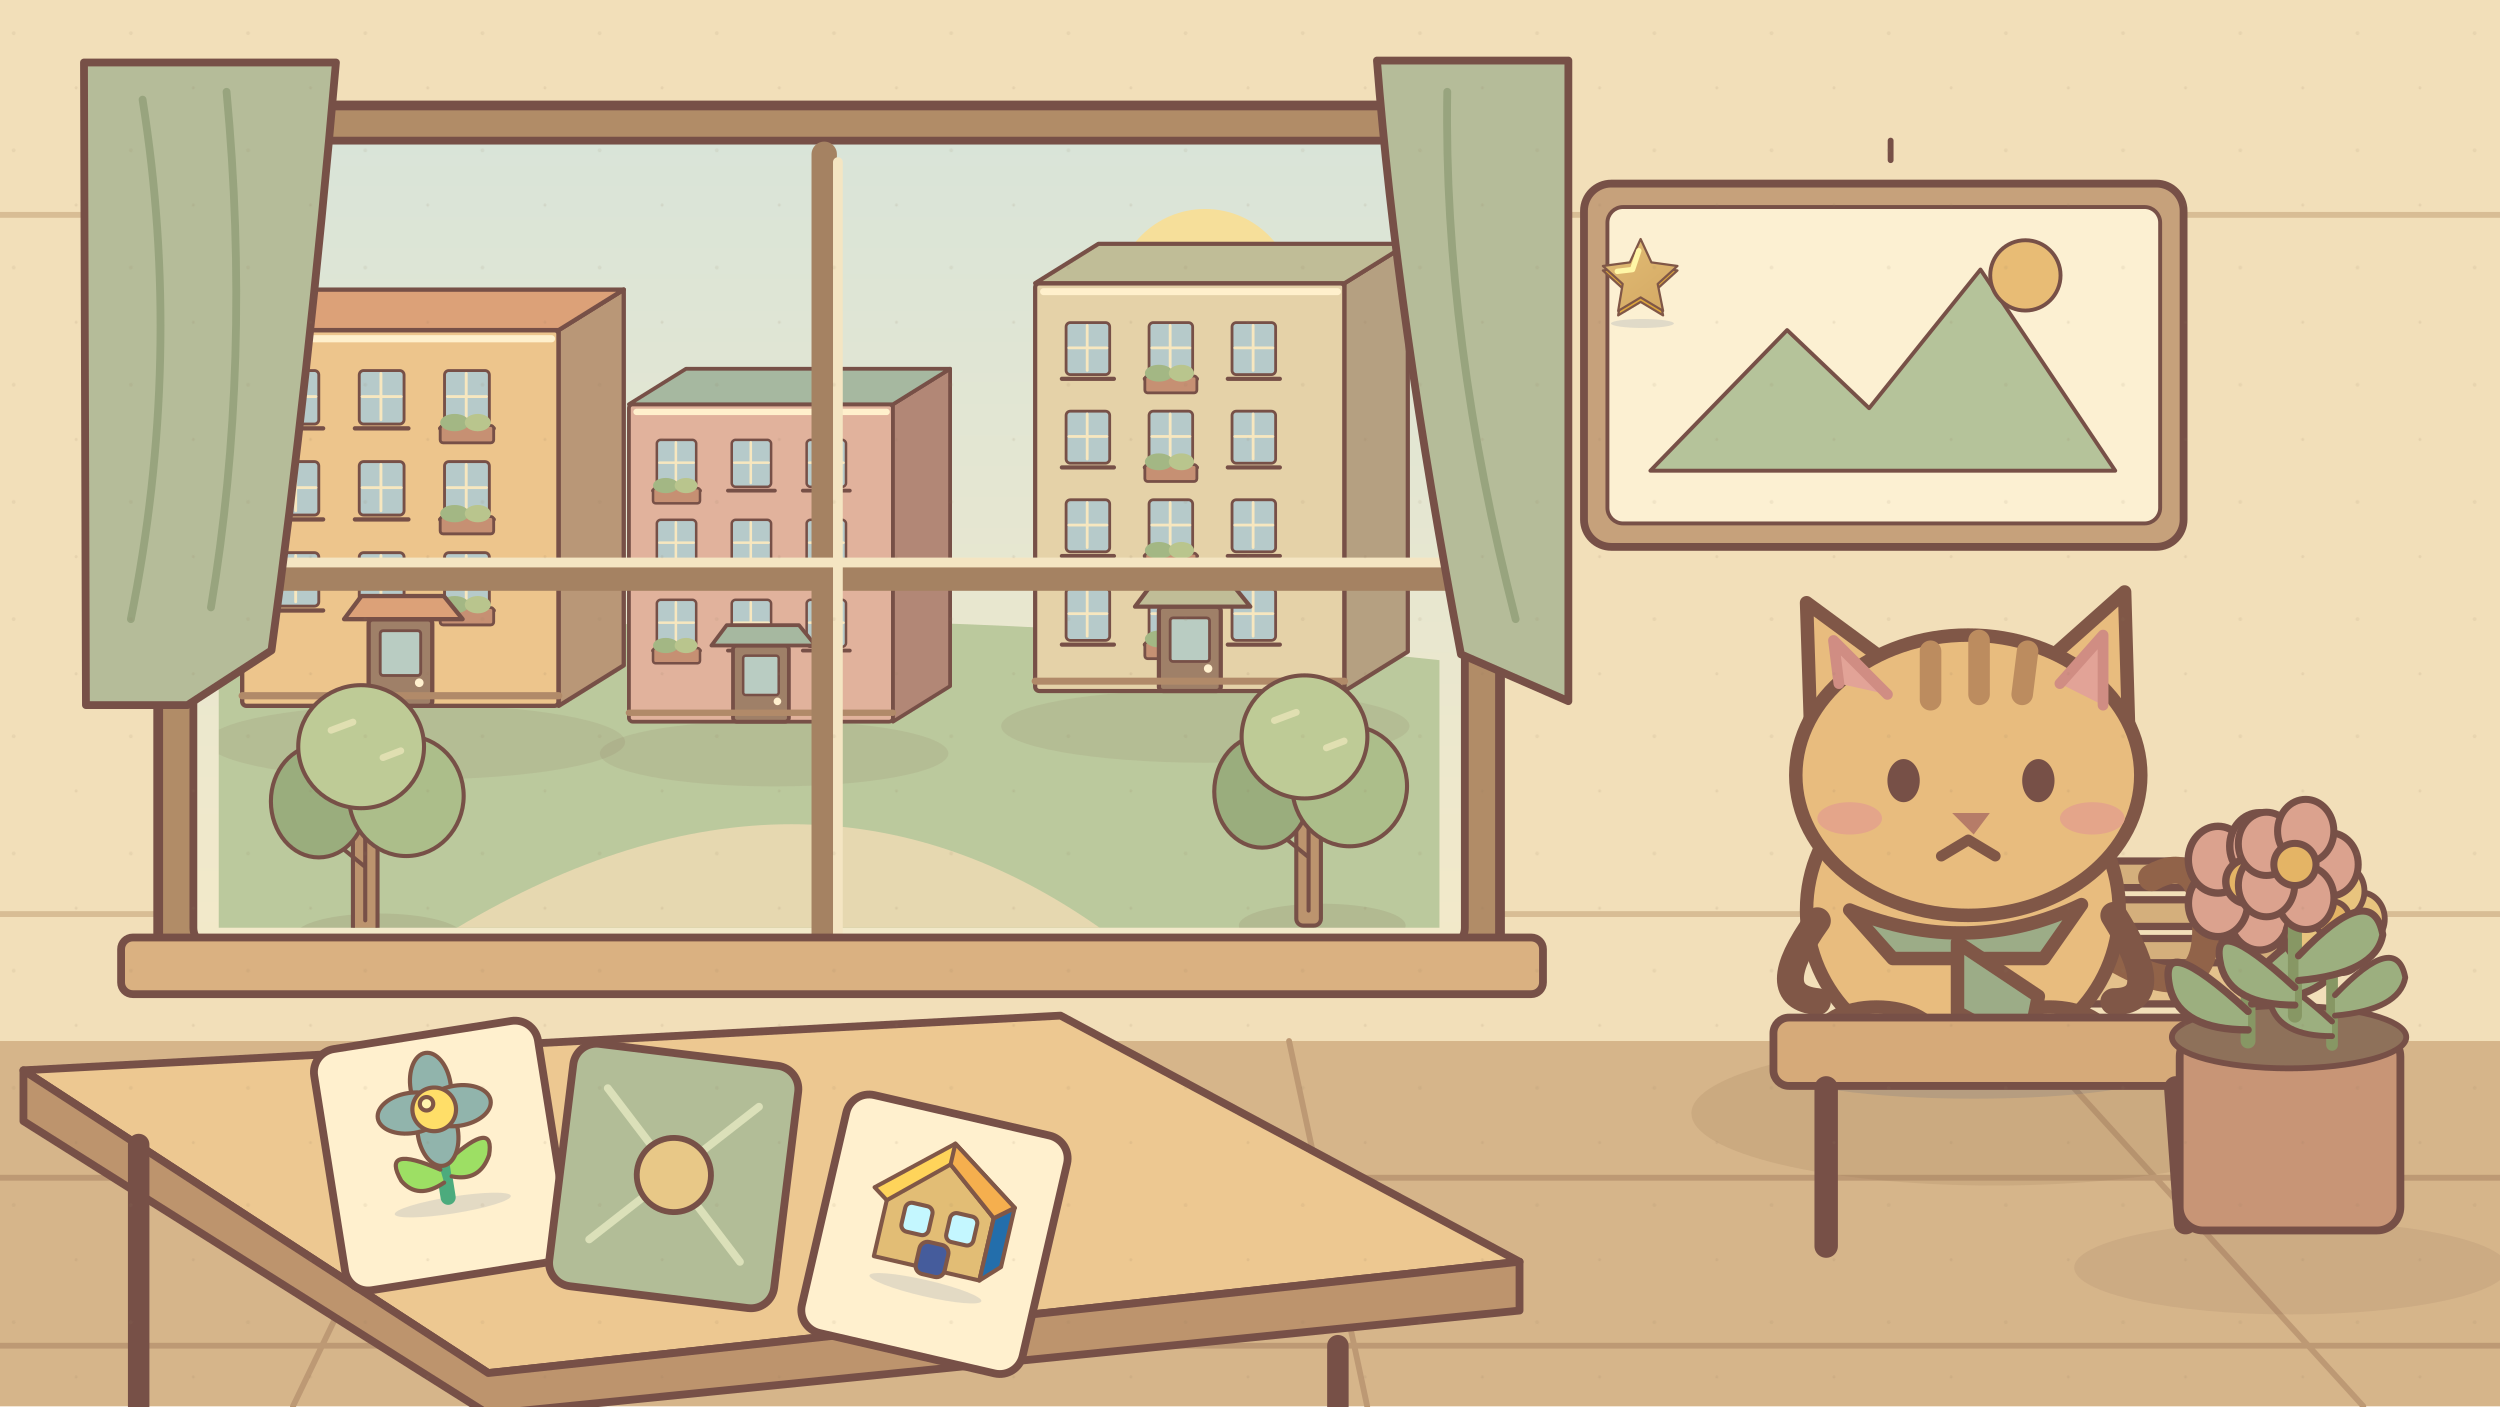
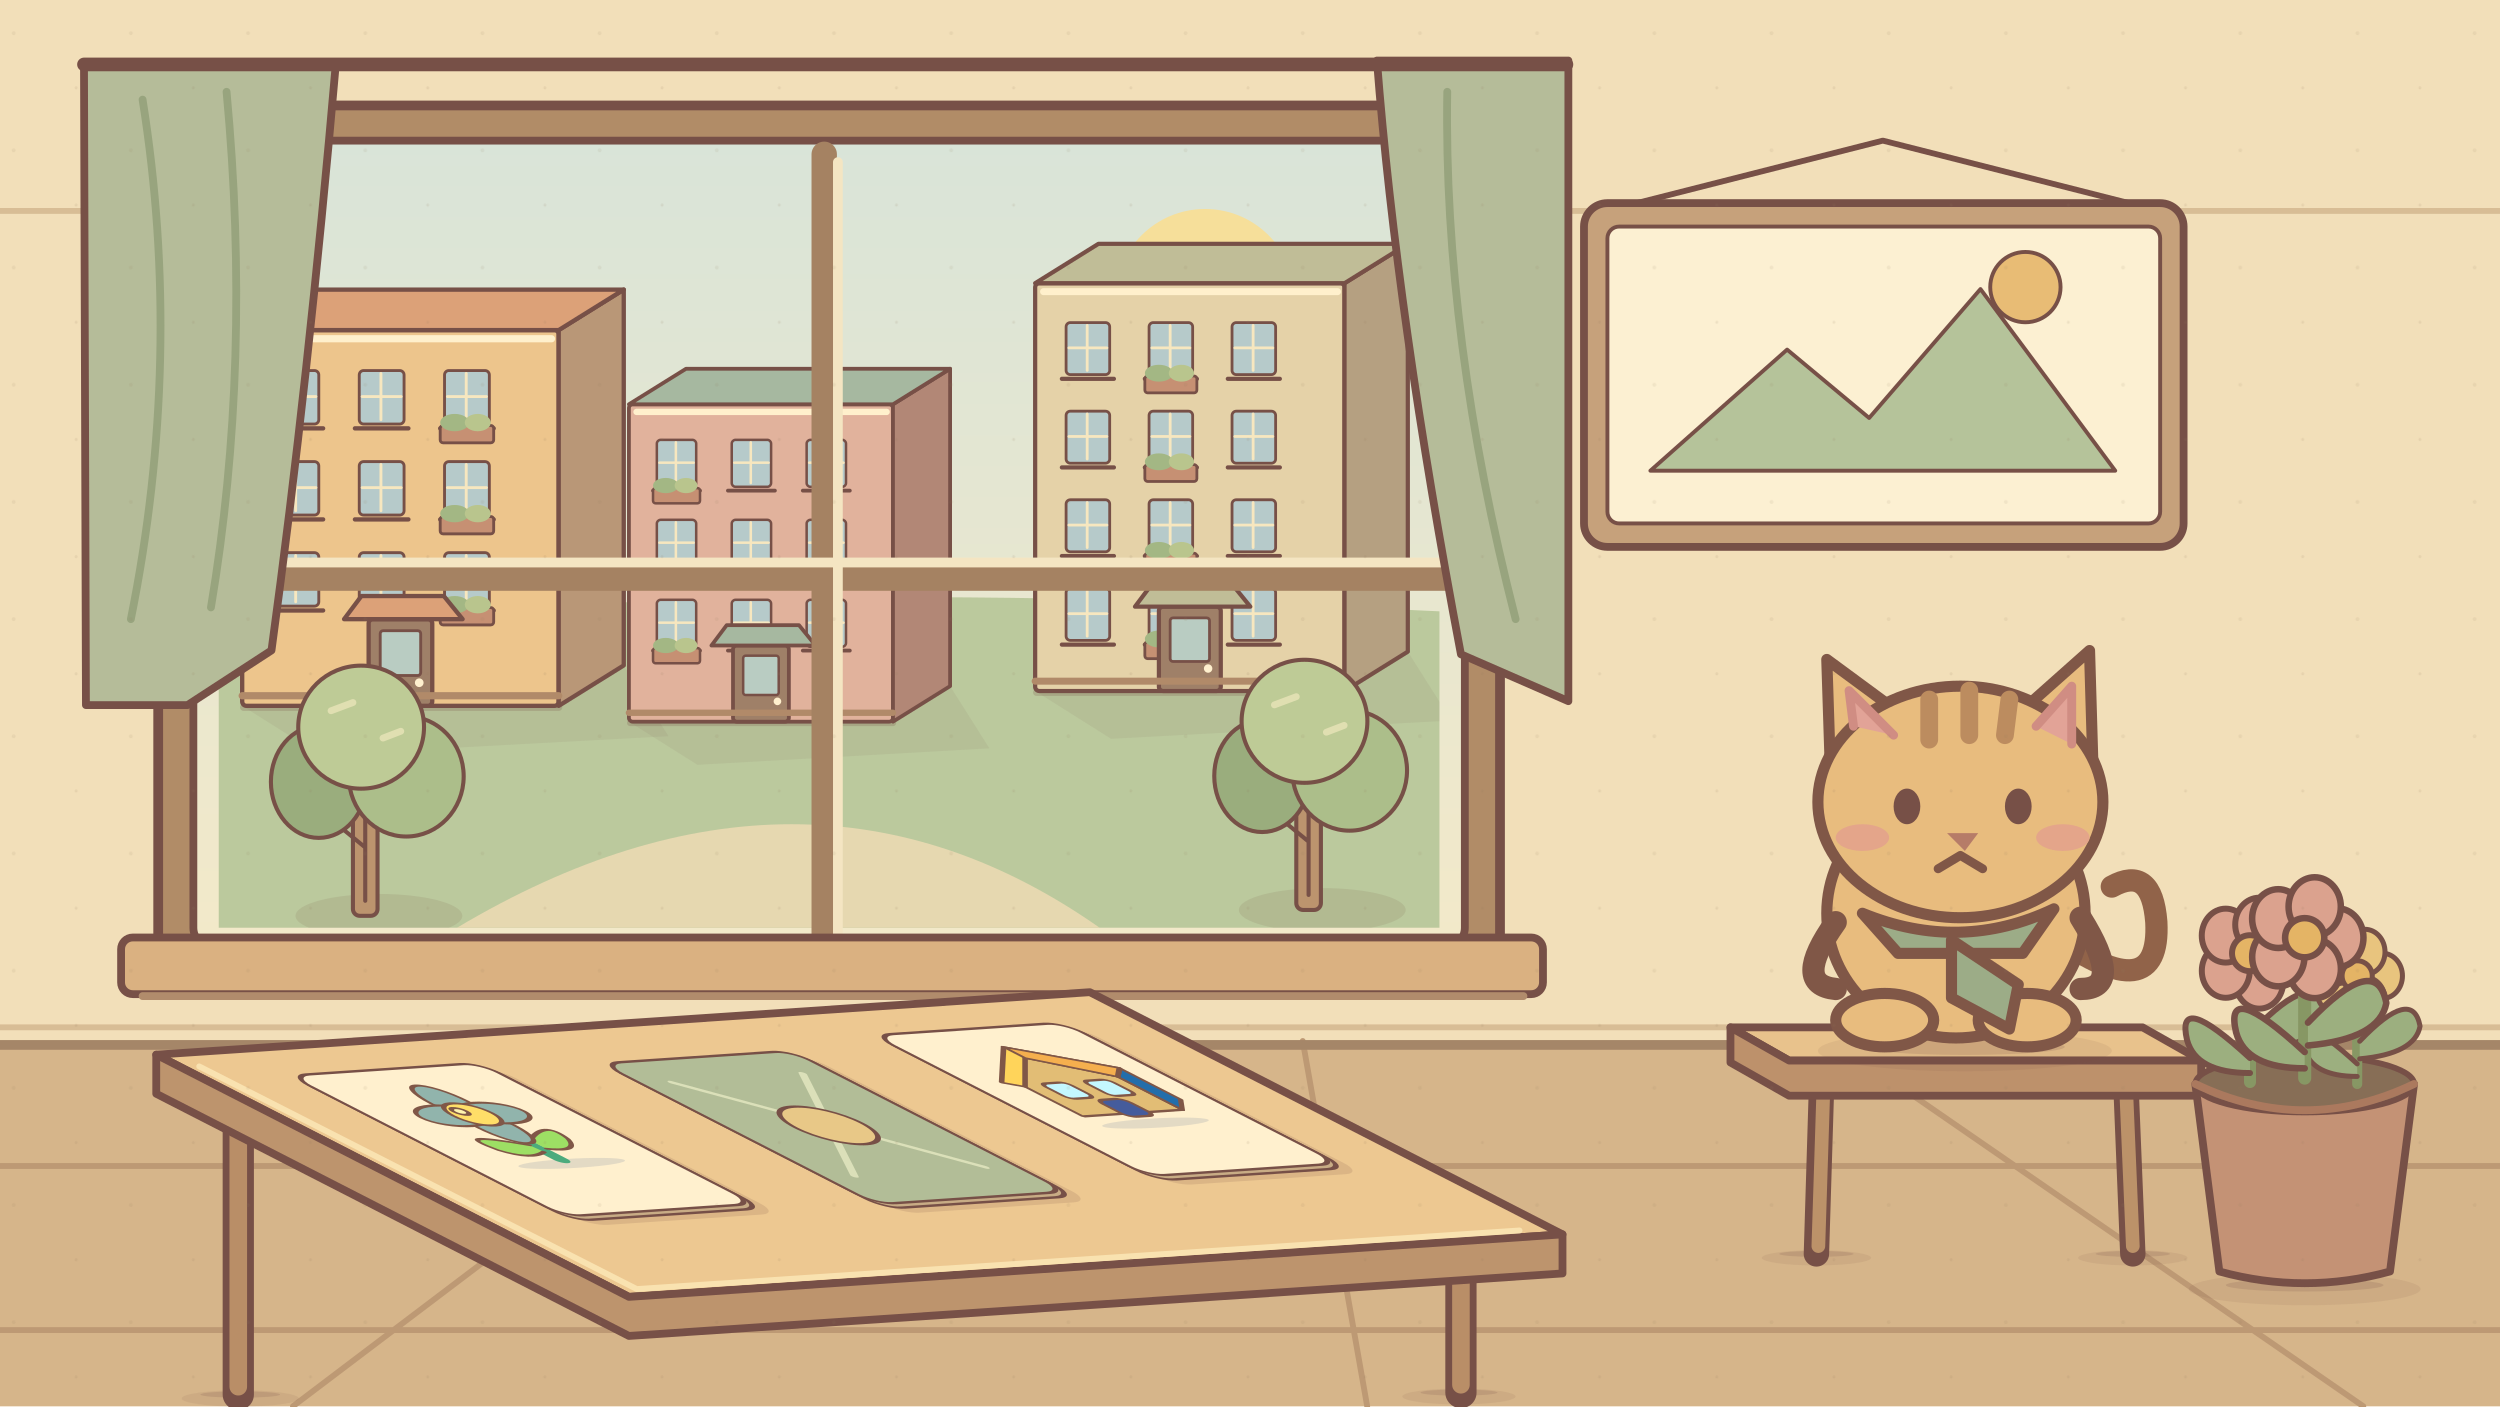
- <svg xmlns="http://www.w3.org/2000/svg" width="1280" height="720" viewBox="0 0 1280 720" role="img" aria-label="Уютная жизнь дома: котик, карточки и окно во двор">
+ <svg xmlns="http://www.w3.org/2000/svg" width="1280" height="720" viewBox="0 0 1280 720" role="img" aria-label="Уютная жизнь дома: котик на табурете и задания на столе">
  <defs>
    <linearGradient id="sky" x2="0" y2="1">
      <stop stop-color="#d9e4d8" />
      <stop offset="1" stop-color="#f3e9c9" />
    </linearGradient>
    <pattern id="paper" width="60" height="60" patternUnits="userSpaceOnUse">
      <circle cx="7" cy="17" r="1" fill="#91785a" opacity=".10" />
      <circle cx="39" cy="45" r=".8" fill="#91785a" opacity=".12" />
    </pattern>
    <pattern id="pavers" width="74" height="42" patternUnits="userSpaceOnUse">
      <path d="M0 0H74V42H0ZM37 0V42" fill="none" stroke="#b69e7e" stroke-width="2" opacity=".36" />
    </pattern>
  </defs>
  <g stroke-linejoin="round" stroke-linecap="round">
    <rect width="1280" height="720" fill="#f2dfb9" />
-     <path d="M0 110H1280M0 468H1280" fill="none" stroke="#d8bd95" stroke-width="3" stroke-linejoin="round" stroke-linecap="round" />
+     <path d="M0 108H1280M0 526H1280" fill="none" stroke="#d8bd95" stroke-width="3" stroke-linejoin="round" stroke-linecap="round" />
    <path d="M0 533H1280V720H0Z" fill="#d6b58a" stroke="#775047" stroke-width="0" stroke-linejoin="round" stroke-linecap="round" />
-     <path d="M0 603H1280M0 689H1280M240 533l-90 187M660 533l40 187M1040 533l170 187" fill="none" stroke="#bd9974" stroke-width="3" stroke-linejoin="round" stroke-linecap="round" />
+     <path d="M0 597H1280M0 681H1280M150 720 397 533M700 720 667 533M1210 720 939 533" fill="none" stroke="#bd9974" stroke-width="3" stroke-linejoin="round" stroke-linecap="round" />
+     <path d="M0 535H1280" fill="none" stroke="#a58668" stroke-width="5" stroke-linejoin="round" stroke-linecap="round" />
    <rect x="81" y="54" width="687" height="452" rx="20" fill="#b18c67" stroke="#775047" stroke-width="5" />
    <rect x="99" y="72" width="651" height="413" rx="10" fill="url(#sky)" stroke="#775047" stroke-width="4" />
    <svg x="112" y="86" width="625" height="389" viewBox="0 0 625 389">
      <circle cx="505" cy="67" r="46" fill="#f6df9a" />
-       <path d="M0 262Q205 207 625 252V389H0Z" fill="#bbc99d" />
+       <path d="M0 242Q205 207 625 227V389H0Z" fill="#bbc99d" />
      <g transform="translate(12 83) scale(0.74)">
        <g transform="translate(0 0) scale(1)">
-           <ellipse cx="120.45" cy="285" rx="144.54" ry="26" fill="#77504718" stroke="#775047" stroke-width="0" />
+           <path d="M0 260H219l45-28 31 49-241 13Z" fill="#77504713" stroke="#775047" stroke-width="0" stroke-linejoin="round" stroke-linecap="round" />
+           <path d="M1 261H219" fill="none" stroke="#77504738" stroke-width="5" stroke-linejoin="round" stroke-linecap="round" />
          <rect x="0" y="0" width="219" height="260" rx="3" fill="#edc58c" stroke="#775047" stroke-width="3" />
          <path d="M219 0l45-28v260l-45 28Z" fill="#b99777" stroke="#775047" stroke-width="3" stroke-linejoin="round" stroke-linecap="round" />
          <path d="M0 0l45-28h219l-45 28Z" fill="#dca178" stroke="#775047" stroke-width="3" stroke-linejoin="round" stroke-linecap="round" />
          <path d="M6 6H214" fill="none" stroke="#fff0cc" stroke-width="5" stroke-linejoin="round" stroke-linecap="round" />
          <rect x="22" y="28" width="31" height="37" rx="3" fill="#b6caca" stroke="#775047" stroke-width="2" />
          <path d="M37 30v32M24 46h27" fill="none" stroke="#f7e7bf" stroke-width="2" stroke-linejoin="round" stroke-linecap="round" />
          <path d="M19 68h37" fill="none" stroke="#775047" stroke-width="3" stroke-linejoin="round" stroke-linecap="round" />
          <rect x="81" y="28" width="31" height="37" rx="3" fill="#b6caca" stroke="#775047" stroke-width="2" />
          <path d="M96 30v32M83 46h27" fill="none" stroke="#f7e7bf" stroke-width="2" stroke-linejoin="round" stroke-linecap="round" />
          <path d="M78 68h37" fill="none" stroke="#775047" stroke-width="3" stroke-linejoin="round" stroke-linecap="round" />
          <rect x="140" y="28" width="31" height="37" rx="3" fill="#b6caca" stroke="#775047" stroke-width="2" />
          <path d="M155 30v32M142 46h27" fill="none" stroke="#f7e7bf" stroke-width="2" stroke-linejoin="round" stroke-linecap="round" />
          <path d="M137 68h37" fill="none" stroke="#775047" stroke-width="3" stroke-linejoin="round" stroke-linecap="round" />
          <rect x="137" y="66" width="37" height="12" rx="2" fill="#c69073" stroke="#775047" stroke-width="2" />
          <ellipse cx="147" cy="64" rx="10" ry="6" fill="#a3b784" stroke="#775047" stroke-width="0" />
          <ellipse cx="163" cy="64" rx="9" ry="6" fill="#b9c58d" stroke="#775047" stroke-width="0" />
          <rect x="22" y="91" width="31" height="37" rx="3" fill="#b6caca" stroke="#775047" stroke-width="2" />
          <path d="M37 93v32M24 109h27" fill="none" stroke="#f7e7bf" stroke-width="2" stroke-linejoin="round" stroke-linecap="round" />
          <path d="M19 131h37" fill="none" stroke="#775047" stroke-width="3" stroke-linejoin="round" stroke-linecap="round" />
          <rect x="81" y="91" width="31" height="37" rx="3" fill="#b6caca" stroke="#775047" stroke-width="2" />
          <path d="M96 93v32M83 109h27" fill="none" stroke="#f7e7bf" stroke-width="2" stroke-linejoin="round" stroke-linecap="round" />
          <path d="M78 131h37" fill="none" stroke="#775047" stroke-width="3" stroke-linejoin="round" stroke-linecap="round" />
          <rect x="140" y="91" width="31" height="37" rx="3" fill="#b6caca" stroke="#775047" stroke-width="2" />
          <path d="M155 93v32M142 109h27" fill="none" stroke="#f7e7bf" stroke-width="2" stroke-linejoin="round" stroke-linecap="round" />
          <path d="M137 131h37" fill="none" stroke="#775047" stroke-width="3" stroke-linejoin="round" stroke-linecap="round" />
          <rect x="137" y="129" width="37" height="12" rx="2" fill="#c69073" stroke="#775047" stroke-width="2" />
          <ellipse cx="147" cy="127" rx="10" ry="6" fill="#a3b784" stroke="#775047" stroke-width="0" />
          <ellipse cx="163" cy="127" rx="9" ry="6" fill="#b9c58d" stroke="#775047" stroke-width="0" />
          <rect x="22" y="154" width="31" height="37" rx="3" fill="#b6caca" stroke="#775047" stroke-width="2" />
          <path d="M37 156v32M24 172h27" fill="none" stroke="#f7e7bf" stroke-width="2" stroke-linejoin="round" stroke-linecap="round" />
          <path d="M19 194h37" fill="none" stroke="#775047" stroke-width="3" stroke-linejoin="round" stroke-linecap="round" />
          <rect x="81" y="154" width="31" height="37" rx="3" fill="#b6caca" stroke="#775047" stroke-width="2" />
          <path d="M96 156v32M83 172h27" fill="none" stroke="#f7e7bf" stroke-width="2" stroke-linejoin="round" stroke-linecap="round" />
          <path d="M78 194h37" fill="none" stroke="#775047" stroke-width="3" stroke-linejoin="round" stroke-linecap="round" />
          <rect x="140" y="154" width="31" height="37" rx="3" fill="#b6caca" stroke="#775047" stroke-width="2" />
          <path d="M155 156v32M142 172h27" fill="none" stroke="#f7e7bf" stroke-width="2" stroke-linejoin="round" stroke-linecap="round" />
          <path d="M137 194h37" fill="none" stroke="#775047" stroke-width="3" stroke-linejoin="round" stroke-linecap="round" />
          <rect x="137" y="192" width="37" height="12" rx="2" fill="#c69073" stroke="#775047" stroke-width="2" />
          <ellipse cx="147" cy="190" rx="10" ry="6" fill="#a3b784" stroke="#775047" stroke-width="0" />
          <ellipse cx="163" cy="190" rx="9" ry="6" fill="#b9c58d" stroke="#775047" stroke-width="0" />
          <rect x="87.5" y="200" width="44" height="60" rx="3" fill="#9f8068" stroke="#775047" stroke-width="3" />
          <rect x="95.5" y="208" width="28" height="31" rx="2" fill="#b9ccc2" stroke="#775047" stroke-width="2" />
          <ellipse cx="122.5" cy="244" rx="3" ry="3" fill="#fff0ce" stroke="#775047" stroke-width="0" />
          <path d="M70.5 200l12-16h57l13 16Z" fill="#dca178" stroke="#775047" stroke-width="3" stroke-linejoin="round" stroke-linecap="round" />
          <path d="M0 253H219" fill="none" stroke="#b18a69" stroke-width="5" stroke-linejoin="round" stroke-linecap="round" />
        </g>
      </g>
      <g transform="translate(210 121) scale(0.65)">
        <g transform="translate(0 0) scale(1)">
-           <ellipse cx="114.4" cy="275" rx="137.28" ry="26" fill="#77504718" stroke="#775047" stroke-width="0" />
+           <path d="M0 250H208l45-28 31 49-230 13Z" fill="#77504713" stroke="#775047" stroke-width="0" stroke-linejoin="round" stroke-linecap="round" />
+           <path d="M1 251H208" fill="none" stroke="#77504738" stroke-width="5" stroke-linejoin="round" stroke-linecap="round" />
          <rect x="0" y="0" width="208" height="250" rx="3" fill="#e1b29c" stroke="#775047" stroke-width="3" />
          <path d="M208 0l45-28v250l-45 28Z" fill="#b28776" stroke="#775047" stroke-width="3" stroke-linejoin="round" stroke-linecap="round" />
          <path d="M0 0l45-28h208l-45 28Z" fill="#a6b8a0" stroke="#775047" stroke-width="3" stroke-linejoin="round" stroke-linecap="round" />
          <path d="M6 6H203" fill="none" stroke="#fff0cc" stroke-width="5" stroke-linejoin="round" stroke-linecap="round" />
          <rect x="22" y="28" width="31" height="37" rx="3" fill="#b6caca" stroke="#775047" stroke-width="2" />
          <path d="M37 30v32M24 46h27" fill="none" stroke="#f7e7bf" stroke-width="2" stroke-linejoin="round" stroke-linecap="round" />
          <path d="M19 68h37" fill="none" stroke="#775047" stroke-width="3" stroke-linejoin="round" stroke-linecap="round" />
          <rect x="19" y="66" width="37" height="12" rx="2" fill="#c69073" stroke="#775047" stroke-width="2" />
          <ellipse cx="29" cy="64" rx="10" ry="6" fill="#a3b784" stroke="#775047" stroke-width="0" />
          <ellipse cx="45" cy="64" rx="9" ry="6" fill="#b9c58d" stroke="#775047" stroke-width="0" />
          <rect x="81" y="28" width="31" height="37" rx="3" fill="#b6caca" stroke="#775047" stroke-width="2" />
          <path d="M96 30v32M83 46h27" fill="none" stroke="#f7e7bf" stroke-width="2" stroke-linejoin="round" stroke-linecap="round" />
          <path d="M78 68h37" fill="none" stroke="#775047" stroke-width="3" stroke-linejoin="round" stroke-linecap="round" />
          <rect x="140" y="28" width="31" height="37" rx="3" fill="#b6caca" stroke="#775047" stroke-width="2" />
          <path d="M155 30v32M142 46h27" fill="none" stroke="#f7e7bf" stroke-width="2" stroke-linejoin="round" stroke-linecap="round" />
          <path d="M137 68h37" fill="none" stroke="#775047" stroke-width="3" stroke-linejoin="round" stroke-linecap="round" />
          <rect x="22" y="91" width="31" height="37" rx="3" fill="#b6caca" stroke="#775047" stroke-width="2" />
          <path d="M37 93v32M24 109h27" fill="none" stroke="#f7e7bf" stroke-width="2" stroke-linejoin="round" stroke-linecap="round" />
          <path d="M19 131h37" fill="none" stroke="#775047" stroke-width="3" stroke-linejoin="round" stroke-linecap="round" />
          <rect x="19" y="129" width="37" height="12" rx="2" fill="#c69073" stroke="#775047" stroke-width="2" />
          <ellipse cx="29" cy="127" rx="10" ry="6" fill="#a3b784" stroke="#775047" stroke-width="0" />
          <ellipse cx="45" cy="127" rx="9" ry="6" fill="#b9c58d" stroke="#775047" stroke-width="0" />
          <rect x="81" y="91" width="31" height="37" rx="3" fill="#b6caca" stroke="#775047" stroke-width="2" />
          <path d="M96 93v32M83 109h27" fill="none" stroke="#f7e7bf" stroke-width="2" stroke-linejoin="round" stroke-linecap="round" />
          <path d="M78 131h37" fill="none" stroke="#775047" stroke-width="3" stroke-linejoin="round" stroke-linecap="round" />
          <rect x="140" y="91" width="31" height="37" rx="3" fill="#b6caca" stroke="#775047" stroke-width="2" />
          <path d="M155 93v32M142 109h27" fill="none" stroke="#f7e7bf" stroke-width="2" stroke-linejoin="round" stroke-linecap="round" />
          <path d="M137 131h37" fill="none" stroke="#775047" stroke-width="3" stroke-linejoin="round" stroke-linecap="round" />
          <rect x="22" y="154" width="31" height="37" rx="3" fill="#b6caca" stroke="#775047" stroke-width="2" />
          <path d="M37 156v32M24 172h27" fill="none" stroke="#f7e7bf" stroke-width="2" stroke-linejoin="round" stroke-linecap="round" />
          <path d="M19 194h37" fill="none" stroke="#775047" stroke-width="3" stroke-linejoin="round" stroke-linecap="round" />
          <rect x="19" y="192" width="37" height="12" rx="2" fill="#c69073" stroke="#775047" stroke-width="2" />
          <ellipse cx="29" cy="190" rx="10" ry="6" fill="#a3b784" stroke="#775047" stroke-width="0" />
          <ellipse cx="45" cy="190" rx="9" ry="6" fill="#b9c58d" stroke="#775047" stroke-width="0" />
          <rect x="81" y="154" width="31" height="37" rx="3" fill="#b6caca" stroke="#775047" stroke-width="2" />
          <path d="M96 156v32M83 172h27" fill="none" stroke="#f7e7bf" stroke-width="2" stroke-linejoin="round" stroke-linecap="round" />
          <path d="M78 194h37" fill="none" stroke="#775047" stroke-width="3" stroke-linejoin="round" stroke-linecap="round" />
          <rect x="140" y="154" width="31" height="37" rx="3" fill="#b6caca" stroke="#775047" stroke-width="2" />
          <path d="M155 156v32M142 172h27" fill="none" stroke="#f7e7bf" stroke-width="2" stroke-linejoin="round" stroke-linecap="round" />
          <path d="M137 194h37" fill="none" stroke="#775047" stroke-width="3" stroke-linejoin="round" stroke-linecap="round" />
          <rect x="82" y="190" width="44" height="60" rx="3" fill="#9f8068" stroke="#775047" stroke-width="3" />
          <rect x="90" y="198" width="28" height="31" rx="2" fill="#b9ccc2" stroke="#775047" stroke-width="2" />
          <ellipse cx="117" cy="234" rx="3" ry="3" fill="#fff0ce" stroke="#775047" stroke-width="0" />
          <path d="M65 190l12-16h57l13 16Z" fill="#a6b8a0" stroke="#775047" stroke-width="3" stroke-linejoin="round" stroke-linecap="round" />
          <path d="M0 243H208" fill="none" stroke="#b18a69" stroke-width="5" stroke-linejoin="round" stroke-linecap="round" />
        </g>
      </g>
      <g transform="translate(418 59) scale(0.72)">
        <g transform="translate(0 0) scale(1)">
-           <ellipse cx="121" cy="315" rx="145.2" ry="26" fill="#77504718" stroke="#775047" stroke-width="0" />
+           <path d="M0 290H220l45-28 31 49-242 13Z" fill="#77504713" stroke="#775047" stroke-width="0" stroke-linejoin="round" stroke-linecap="round" />
+           <path d="M1 291H220" fill="none" stroke="#77504738" stroke-width="5" stroke-linejoin="round" stroke-linecap="round" />
          <rect x="0" y="0" width="220" height="290" rx="3" fill="#e5d2a8" stroke="#775047" stroke-width="3" />
          <path d="M220 0l45-28v290l-45 28Z" fill="#b5a081" stroke="#775047" stroke-width="3" stroke-linejoin="round" stroke-linecap="round" />
          <path d="M0 0l45-28h220l-45 28Z" fill="#c0bd97" stroke="#775047" stroke-width="3" stroke-linejoin="round" stroke-linecap="round" />
          <path d="M6 6H215" fill="none" stroke="#fff0cc" stroke-width="5" stroke-linejoin="round" stroke-linecap="round" />
          <rect x="22" y="28" width="31" height="37" rx="3" fill="#b6caca" stroke="#775047" stroke-width="2" />
          <path d="M37 30v32M24 46h27" fill="none" stroke="#f7e7bf" stroke-width="2" stroke-linejoin="round" stroke-linecap="round" />
          <path d="M19 68h37" fill="none" stroke="#775047" stroke-width="3" stroke-linejoin="round" stroke-linecap="round" />
          <rect x="81" y="28" width="31" height="37" rx="3" fill="#b6caca" stroke="#775047" stroke-width="2" />
          <path d="M96 30v32M83 46h27" fill="none" stroke="#f7e7bf" stroke-width="2" stroke-linejoin="round" stroke-linecap="round" />
          <path d="M78 68h37" fill="none" stroke="#775047" stroke-width="3" stroke-linejoin="round" stroke-linecap="round" />
          <rect x="78" y="66" width="37" height="12" rx="2" fill="#c69073" stroke="#775047" stroke-width="2" />
          <ellipse cx="88" cy="64" rx="10" ry="6" fill="#a3b784" stroke="#775047" stroke-width="0" />
          <ellipse cx="104" cy="64" rx="9" ry="6" fill="#b9c58d" stroke="#775047" stroke-width="0" />
          <rect x="140" y="28" width="31" height="37" rx="3" fill="#b6caca" stroke="#775047" stroke-width="2" />
          <path d="M155 30v32M142 46h27" fill="none" stroke="#f7e7bf" stroke-width="2" stroke-linejoin="round" stroke-linecap="round" />
          <path d="M137 68h37" fill="none" stroke="#775047" stroke-width="3" stroke-linejoin="round" stroke-linecap="round" />
          <rect x="22" y="91" width="31" height="37" rx="3" fill="#b6caca" stroke="#775047" stroke-width="2" />
          <path d="M37 93v32M24 109h27" fill="none" stroke="#f7e7bf" stroke-width="2" stroke-linejoin="round" stroke-linecap="round" />
          <path d="M19 131h37" fill="none" stroke="#775047" stroke-width="3" stroke-linejoin="round" stroke-linecap="round" />
          <rect x="81" y="91" width="31" height="37" rx="3" fill="#b6caca" stroke="#775047" stroke-width="2" />
          <path d="M96 93v32M83 109h27" fill="none" stroke="#f7e7bf" stroke-width="2" stroke-linejoin="round" stroke-linecap="round" />
          <path d="M78 131h37" fill="none" stroke="#775047" stroke-width="3" stroke-linejoin="round" stroke-linecap="round" />
          <rect x="78" y="129" width="37" height="12" rx="2" fill="#c69073" stroke="#775047" stroke-width="2" />
          <ellipse cx="88" cy="127" rx="10" ry="6" fill="#a3b784" stroke="#775047" stroke-width="0" />
          <ellipse cx="104" cy="127" rx="9" ry="6" fill="#b9c58d" stroke="#775047" stroke-width="0" />
          <rect x="140" y="91" width="31" height="37" rx="3" fill="#b6caca" stroke="#775047" stroke-width="2" />
          <path d="M155 93v32M142 109h27" fill="none" stroke="#f7e7bf" stroke-width="2" stroke-linejoin="round" stroke-linecap="round" />
          <path d="M137 131h37" fill="none" stroke="#775047" stroke-width="3" stroke-linejoin="round" stroke-linecap="round" />
          <rect x="22" y="154" width="31" height="37" rx="3" fill="#b6caca" stroke="#775047" stroke-width="2" />
          <path d="M37 156v32M24 172h27" fill="none" stroke="#f7e7bf" stroke-width="2" stroke-linejoin="round" stroke-linecap="round" />
          <path d="M19 194h37" fill="none" stroke="#775047" stroke-width="3" stroke-linejoin="round" stroke-linecap="round" />
          <rect x="81" y="154" width="31" height="37" rx="3" fill="#b6caca" stroke="#775047" stroke-width="2" />
          <path d="M96 156v32M83 172h27" fill="none" stroke="#f7e7bf" stroke-width="2" stroke-linejoin="round" stroke-linecap="round" />
          <path d="M78 194h37" fill="none" stroke="#775047" stroke-width="3" stroke-linejoin="round" stroke-linecap="round" />
          <rect x="78" y="192" width="37" height="12" rx="2" fill="#c69073" stroke="#775047" stroke-width="2" />
          <ellipse cx="88" cy="190" rx="10" ry="6" fill="#a3b784" stroke="#775047" stroke-width="0" />
          <ellipse cx="104" cy="190" rx="9" ry="6" fill="#b9c58d" stroke="#775047" stroke-width="0" />
          <rect x="140" y="154" width="31" height="37" rx="3" fill="#b6caca" stroke="#775047" stroke-width="2" />
          <path d="M155 156v32M142 172h27" fill="none" stroke="#f7e7bf" stroke-width="2" stroke-linejoin="round" stroke-linecap="round" />
          <path d="M137 194h37" fill="none" stroke="#775047" stroke-width="3" stroke-linejoin="round" stroke-linecap="round" />
          <rect x="22" y="217" width="31" height="37" rx="3" fill="#b6caca" stroke="#775047" stroke-width="2" />
          <path d="M37 219v32M24 235h27" fill="none" stroke="#f7e7bf" stroke-width="2" stroke-linejoin="round" stroke-linecap="round" />
          <path d="M19 257h37" fill="none" stroke="#775047" stroke-width="3" stroke-linejoin="round" stroke-linecap="round" />
          <rect x="81" y="217" width="31" height="37" rx="3" fill="#b6caca" stroke="#775047" stroke-width="2" />
          <path d="M96 219v32M83 235h27" fill="none" stroke="#f7e7bf" stroke-width="2" stroke-linejoin="round" stroke-linecap="round" />
          <path d="M78 257h37" fill="none" stroke="#775047" stroke-width="3" stroke-linejoin="round" stroke-linecap="round" />
          <rect x="78" y="255" width="37" height="12" rx="2" fill="#c69073" stroke="#775047" stroke-width="2" />
          <ellipse cx="88" cy="253" rx="10" ry="6" fill="#a3b784" stroke="#775047" stroke-width="0" />
          <ellipse cx="104" cy="253" rx="9" ry="6" fill="#b9c58d" stroke="#775047" stroke-width="0" />
          <rect x="140" y="217" width="31" height="37" rx="3" fill="#b6caca" stroke="#775047" stroke-width="2" />
          <path d="M155 219v32M142 235h27" fill="none" stroke="#f7e7bf" stroke-width="2" stroke-linejoin="round" stroke-linecap="round" />
          <path d="M137 257h37" fill="none" stroke="#775047" stroke-width="3" stroke-linejoin="round" stroke-linecap="round" />
          <rect x="88" y="230" width="44" height="60" rx="3" fill="#9f8068" stroke="#775047" stroke-width="3" />
          <rect x="96" y="238" width="28" height="31" rx="2" fill="#b9ccc2" stroke="#775047" stroke-width="2" />
          <ellipse cx="123" cy="274" rx="3" ry="3" fill="#fff0ce" stroke="#775047" stroke-width="0" />
          <path d="M71 230l12-16h57l13 16Z" fill="#c0bd97" stroke="#775047" stroke-width="3" stroke-linejoin="round" stroke-linecap="round" />
          <path d="M0 283H220" fill="none" stroke="#b18a69" stroke-width="5" stroke-linejoin="round" stroke-linecap="round" />
        </g>
      </g>
-       <g transform="translate(75 388) scale(0.7)">
+       <path d="M122 389Q300 283 451 389" fill="#e6d8b0" stroke="#775047" stroke-width="0" stroke-linejoin="round" stroke-linecap="round" />
+       <g transform="translate(75 378) scale(0.7)">
        <ellipse cx="10" cy="7" rx="61" ry="16" fill="#77504720" stroke="#775047" stroke-width="0" />
        <rect x="-9" y="-71" width="18" height="78" rx="5" fill="#bc946e" stroke="#775047" stroke-width="3" />
        <path d="M0-4V-71M0-43l-22-18" fill="none" stroke="#775047" stroke-width="3" stroke-linejoin="round" stroke-linecap="round" />
        <ellipse cx="-34" cy="-91" rx="35" ry="41" fill="#9aad7d" stroke="#775047" stroke-width="3" />
        <ellipse cx="30" cy="-95" rx="42" ry="44" fill="#acbe8a" stroke="#775047" stroke-width="3" />
        <ellipse cx="-3" cy="-131" rx="46" ry="45" fill="#becb96" stroke="#775047" stroke-width="3" />
        <path d="M-25-143l16-6m22 26 13-5" fill="none" stroke="#e0dfb1" stroke-width="5" stroke-linejoin="round" stroke-linecap="round" />
      </g>
-       <g transform="translate(558 383) scale(0.7)">
+       <g transform="translate(558 375) scale(0.7)">
        <ellipse cx="10" cy="7" rx="61" ry="16" fill="#77504720" stroke="#775047" stroke-width="0" />
        <rect x="-9" y="-71" width="18" height="78" rx="5" fill="#bc946e" stroke="#775047" stroke-width="3" />
        <path d="M0-4V-71M0-43l-22-18" fill="none" stroke="#775047" stroke-width="3" stroke-linejoin="round" stroke-linecap="round" />
        <ellipse cx="-34" cy="-91" rx="35" ry="41" fill="#9aad7d" stroke="#775047" stroke-width="3" />
        <ellipse cx="30" cy="-95" rx="42" ry="44" fill="#acbe8a" stroke="#775047" stroke-width="3" />
        <ellipse cx="-3" cy="-131" rx="46" ry="45" fill="#becb96" stroke="#775047" stroke-width="3" />
        <path d="M-25-143l16-6m22 26 13-5" fill="none" stroke="#e0dfb1" stroke-width="5" stroke-linejoin="round" stroke-linecap="round" />
      </g>
-       <path d="M122 389Q300 283 451 389" fill="#e6d8b0" stroke="#775047" stroke-width="0" stroke-linejoin="round" stroke-linecap="round" />
    </svg>
    <path d="M422 79V484M105 296H744" fill="none" stroke="#a58262" stroke-width="13" stroke-linejoin="round" stroke-linecap="round" />
    <path d="M429 83V480M111 288H739" fill="none" stroke="#f4e5c2" stroke-width="5" stroke-linejoin="round" stroke-linecap="round" />
    <rect x="62" y="480" width="728" height="29" rx="6" fill="#dab181" stroke="#775047" stroke-width="4" />
+     <path d="M73 510H780" fill="none" stroke="#b18c6c" stroke-width="4" stroke-linejoin="round" stroke-linecap="round" />
    <path d="M43 32H172Q158 194 139 333L96 361H44Z" fill="#b5bc99" stroke="#775047" stroke-width="4" stroke-linejoin="round" stroke-linecap="round" />
    <path d="M73 51Q94 183 67 317M116 47Q129 186 108 311" fill="none" stroke="#98a47e" stroke-width="4" stroke-linejoin="round" stroke-linecap="round" />
    <path d="M705 31H803V359L748 335Q715 161 705 31Z" fill="#b5bc99" stroke="#775047" stroke-width="4" stroke-linejoin="round" stroke-linecap="round" />
    <path d="M741 47Q739 173 776 317" fill="none" stroke="#98a47e" stroke-width="4" stroke-linejoin="round" stroke-linecap="round" />
-     <rect x="811" y="94" width="307" height="186" rx="14" fill="#c6a17b" stroke="#775047" stroke-width="4" />
-     <rect x="823" y="106" width="283" height="162" rx="8" fill="#fcf0d2" stroke="#775047" stroke-width="2" />
-     <path d="M845 241l70-72 42 40 57-71 69 103Z" fill="#b5c39a" stroke="#775047" stroke-width="2" stroke-linejoin="round" stroke-linecap="round" />
-     <ellipse cx="1037" cy="141" rx="18" ry="18" fill="#e8bc75" stroke="#775047" stroke-width="2" />
-     <path d="M968 82v-10" fill="none" stroke="#775047" stroke-width="3" stroke-linejoin="round" stroke-linecap="round" />
-     <g transform="translate(1092 483) scale(1.24)">
-       <g transform="translate(0 0) scale(1)">
-         <path d="M-51 5v30M51 5v30" fill="none" stroke="#775047" stroke-width="6" stroke-linejoin="round" stroke-linecap="round" />
-         <rect x="-61" y="-34" width="122" height="11" rx="3" fill="#d4af7c" stroke="#775047" stroke-width="3" />
-         <rect x="-61" y="-18" width="122" height="11" rx="3" fill="#d4af7c" stroke="#775047" stroke-width="3" />
-         <rect x="-61" y="-2" width="122" height="11" rx="3" fill="#d4af7c" stroke="#775047" stroke-width="3" />
-         <rect x="-68" y="8" width="136" height="17" rx="4" fill="#e4c18c" stroke="#775047" stroke-width="3" />
-       </g>
-     </g>
-     <ellipse cx="1021" cy="570" rx="155" ry="37" fill="#9b78542c" stroke="#775047" stroke-width="0" />
-     <svg x="867" y="281" width="276" height="287.04" viewBox="0 0 100 104" aria-hidden="true" class="toy-icon">
+     <path d="M43 33H802" fill="none" stroke="#775047" stroke-width="7" stroke-linejoin="round" stroke-linecap="round" />
+     <path d="M838 104 964 72l126 32" fill="none" stroke="#775047" stroke-width="3" stroke-linejoin="round" stroke-linecap="round" />
+     <rect x="811" y="104" width="307" height="176" rx="12" fill="#c6a17b" stroke="#775047" stroke-width="4" />
+     <rect x="823" y="116" width="283" height="152" rx="6" fill="#fcf0d2" stroke="#775047" stroke-width="2" />
+     <path d="M845 241l70-62 42 35 57-66 69 93Z" fill="#b5c39a" stroke="#775047" stroke-width="2" stroke-linejoin="round" stroke-linecap="round" />
+     <ellipse cx="1037" cy="147" rx="18" ry="18" fill="#e8bc75" stroke="#775047" stroke-width="2" />
+     <ellipse cx="930" cy="644" rx="28" ry="3.92" fill="#77504718" stroke="#775047" stroke-width="0" />
+     <ellipse cx="930" cy="642" rx="19.04" ry="1.54" fill="#7750472b" stroke="#775047" stroke-width="0" />
+     <ellipse cx="1092" cy="644" rx="28" ry="3.92" fill="#77504718" stroke="#775047" stroke-width="0" />
+     <ellipse cx="1092" cy="642" rx="19.04" ry="1.54" fill="#7750472b" stroke="#775047" stroke-width="0" />
+     <path d="M933 544l-3 98M1088 544l4 98" fill="none" stroke="#775047" stroke-width="13" stroke-linejoin="round" stroke-linecap="round" />
+     <path d="M934 544l-3 94M1088 544l4 94" fill="none" stroke="#bc9269" stroke-width="7" stroke-linejoin="round" stroke-linecap="round" />
+     <path d="M886 526h211l30 17H916Z" fill="#e8c28c" stroke="#775047" stroke-width="4" stroke-linejoin="round" stroke-linecap="round" />
+     <path d="M886 526v18l30 17h211v-18H916Z" fill="#bd916b" stroke="#775047" stroke-width="4" stroke-linejoin="round" stroke-linecap="round" />
+     <ellipse cx="1006" cy="538" rx="75.24" ry="10.534" fill="#77504718" stroke="#775047" stroke-width="0" />
+     <ellipse cx="1006" cy="536" rx="51.163" ry="4.138" fill="#7750472b" stroke="#775047" stroke-width="0" />
+     <svg x="887.44" y="314.84" width="228" height="237.12" viewBox="0 0 100 104" aria-hidden="true" class="toy-icon">
      <defs>
        <linearGradient id="toy-0" x2=".8" y2="1">
          <stop stop-color="#e8bc7e" />
          <stop offset="1" stop-color="#e8bc7e" />
        </linearGradient>
      </defs>
-       <ellipse cx="52" cy="97" rx="35" ry="5" fill="#25468520" />
      <g stroke="#805747" stroke-width="2.5" stroke-linejoin="round" stroke-linecap="round">
        <path d="M72 72q24 17 23-3-1-13-10-8" stroke="#916349" stroke-width="5" fill="none" />
        <ellipse cx="50" cy="67" rx="29" ry="28" fill="url(#toy-0)" />
        <ellipse cx="34" cy="91" rx="11" ry="6" fill="url(#toy-0)" />
        <ellipse cx="66" cy="91" rx="11" ry="6" fill="url(#toy-0)" />
        <path d="M22 41 21 10 40 24q12-6 22 0l18-16 1 34" fill="url(#toy-0)" />
        <ellipse cx="51" cy="42" rx="32" ry="26" fill="url(#toy-0)" />
        <path d="m27 25-1-8 10 10m32-2 8-9v13" fill="#e2a397" stroke="#d08d83" stroke-width="2" />
        <path d="M44 19v9m9-11v10m9-8-1 8" stroke="#bc8c5f" stroke-width="4" />
        <ellipse cx="39" cy="43" rx="3" ry="4" fill="#775047" stroke="none" />
        <ellipse cx="64" cy="43" rx="3" ry="4" fill="#775047" stroke="none" />
        <path d="m48 49 7 0-3 4Z" fill="#b67c68" stroke="none" />
        <path d="m51 54-5 3m5-3 5 3" fill="none" stroke-width="2" />
        <ellipse cx="29" cy="50" rx="6" ry="3" fill="#e4a58a" stroke="none" />
        <ellipse cx="74" cy="50" rx="6" ry="3" fill="#e4a58a" stroke="none" />
        <path d="M29 67q22 9 43-1l-7 10H37Z" fill="#9cac87" />
        <path d="m49 73 15 10-2 10-13-7Z" fill="#9cac87" />
        <path d="M23 69q-10 14 0 15m55-16q10 16 0 16" fill="none" stroke-width="5" />
      </g>
    </svg>
-     <rect x="908" y="521" width="233" height="35" rx="8" fill="#d6aa79" stroke="#775047" stroke-width="4" />
-     <path d="M935 557v81m179-81 5 69" fill="none" stroke="#775047" stroke-width="12" stroke-linejoin="round" stroke-linecap="round" />
-     <path d="M12 548 543 520l235 126-528 57Z" fill="#edc891" stroke="#775047" stroke-width="4" stroke-linejoin="round" stroke-linecap="round" />
-     <path d="M12 548v26l238 150 528-53v-25L250 703Z" fill="#bd946d" stroke="#775047" stroke-width="4" stroke-linejoin="round" stroke-linecap="round" />
-     <path d="M71 586v134m614-31v31" fill="none" stroke="#775047" stroke-width="11" stroke-linejoin="round" stroke-linecap="round" />
-     <g transform="translate(159 539) scale(1)">
-       <g transform="rotate(-9)">
-         <rect x="0" y="0" width="116" height="125" rx="12" fill="#fff0ce" stroke="#775047" stroke-width="4" />
-         <svg x="15" y="5" width="86" height="89.44" viewBox="0 0 100 104" aria-hidden="true" class="toy-icon">
+     <path d="M80 558 558 526 800 651 322 684Z" fill="#77504720" stroke="#775047" stroke-width="0" stroke-linejoin="round" stroke-linecap="round" />
+     <ellipse cx="123" cy="716" rx="30" ry="4.2" fill="#77504718" stroke="#775047" stroke-width="0" />
+     <ellipse cx="123" cy="714" rx="20.4" ry="1.65" fill="#7750472b" stroke="#775047" stroke-width="0" />
+     <ellipse cx="747" cy="715" rx="29" ry="4.06" fill="#77504718" stroke="#775047" stroke-width="0" />
+     <ellipse cx="747" cy="713" rx="19.72" ry="1.595" fill="#7750472b" stroke="#775047" stroke-width="0" />
+     <path d="M122 570v144M748 646v67" fill="none" stroke="#775047" stroke-width="16" stroke-linejoin="round" stroke-linecap="round" />
+     <path d="M122 570v140M748 646v63" fill="none" stroke="#b98e67" stroke-width="9" stroke-linejoin="round" stroke-linecap="round" />
+     <path d="M80 540 558 508 800 632 322 664Z" fill="#edc891" stroke="#775047" stroke-width="4" stroke-linejoin="round" stroke-linecap="round" />
+     <path d="M80 540v20l242 124 478-32v-20L322 664Z" fill="#bd946d" stroke="#775047" stroke-width="4" stroke-linejoin="round" stroke-linecap="round" />
+     <path d="M102 546 326 660 778 630" fill="none" stroke="#f9e2b0" stroke-width="3" stroke-linejoin="round" stroke-linecap="round" />
+     <g transform="matrix(1 -.066946 1.1 .563636 80 540)">
+       <g transform="translate(42 24) scale(1)">
+         <rect x="3" y="5" width="97" height="132" rx="9" fill="#77504726" stroke="#775047" stroke-width="0" />
+         <rect x="0" y="2" width="97" height="130" rx="9" fill="#c8ac85" stroke="#775047" stroke-width="2" />
+         <rect x="0" y="0" width="97" height="128" rx="9" fill="#fff0ce" stroke="#775047" stroke-width="2" />
+         <svg x="10" y="11" width="77" height="80.08" viewBox="0 0 100 104" aria-hidden="true" class="toy-icon">
          <defs>
            <linearGradient id="toy-1" x2=".8" y2="1">
              <stop stop-color="#91b4ac" />
              <stop offset="1" stop-color="#91b4ac" />
            </linearGradient>
          </defs>
          <ellipse cx="52" cy="97" rx="35" ry="5" fill="#25468520" />
          <g stroke="#805747" stroke-width="2.5" stroke-linejoin="round" stroke-linecap="round">
            <path d="M50 44v48" stroke="#4cab7d" stroke-width="9" />
            <path d="M48 75Q15 54 24 78q8 13 25 5M54 70q31-20 24 1-8 15-24 9" fill="#9ddf64" />
            <g fill="url(#toy-1)">
              <ellipse cx="50" cy="25" rx="12" ry="20" />
              <ellipse cx="50" cy="53" rx="12" ry="20" />
              <ellipse cx="36" cy="39" rx="20" ry="12" />
              <ellipse cx="64" cy="39" rx="20" ry="12" />
            </g>
            <circle cx="50" cy="39" r="13" fill="#ffde68" />
            <circle cx="46" cy="35" r="4" fill="#fff4ae" />
          </g>
        </svg>
      </g>
-     </g>
-     <g transform="translate(295 533) scale(1)">
-       <g transform="rotate(7)">
-         <rect x="0" y="0" width="116" height="125" rx="12" fill="#b2bd97" stroke="#775047" stroke-width="4" />
-         <path d="M19 22l78 80M19 100l78-78" fill="none" stroke="#dbe0b9" stroke-width="4" stroke-linejoin="round" stroke-linecap="round" />
-         <ellipse cx="58" cy="62" rx="19" ry="19" fill="#e8c887" stroke="#775047" stroke-width="3" />
-       </g>
-     </g>
-     <g transform="translate(436 558) scale(1)">
-       <g transform="rotate(13)">
-         <rect x="0" y="0" width="116" height="125" rx="12" fill="#fff0ce" stroke="#775047" stroke-width="4" />
-         <svg x="16" y="9" width="84" height="87.36" viewBox="0 0 100 104" aria-hidden="true" class="toy-icon">
+       <g transform="translate(194 31) scale(1)">
+         <rect x="3" y="5" width="97" height="132" rx="9" fill="#77504726" stroke="#775047" stroke-width="0" />
+         <rect x="0" y="2" width="97" height="130" rx="9" fill="#c8ac85" stroke="#775047" stroke-width="2" />
+         <rect x="0" y="0" width="97" height="128" rx="9" fill="#b2bd97" stroke="#775047" stroke-width="2" />
+         <path d="M15 19l67 85M15 104l67-85" fill="none" stroke="#dbe0b9" stroke-width="3" stroke-linejoin="round" stroke-linecap="round" />
+         <ellipse cx="48" cy="62" rx="17" ry="17" fill="#e8c887" stroke="#775047" stroke-width="2" />
+       </g>
+       <g transform="translate(342 23) scale(1)">
+         <rect x="3" y="5" width="97" height="132" rx="9" fill="#77504726" stroke="#775047" stroke-width="0" />
+         <rect x="0" y="2" width="97" height="130" rx="9" fill="#c8ac85" stroke="#775047" stroke-width="2" />
+         <rect x="0" y="0" width="97" height="128" rx="9" fill="#fff0ce" stroke="#775047" stroke-width="2" />
+         <svg x="10" y="11" width="77" height="80.08" viewBox="0 0 100 104" aria-hidden="true" class="toy-icon">
          <defs>
            <linearGradient id="toy-2" x2=".8" y2="1">
              <stop stop-color="#e2bd75" />
              <stop offset="1" stop-color="#e2bd75" />
            </linearGradient>
          </defs>
          <ellipse cx="52" cy="97" rx="35" ry="5" fill="#25468520" />
          <g stroke="#805747" stroke-width="2.5" stroke-linejoin="round" stroke-linecap="round">
            <path d="M17 46 50 17 83 46V85H17Z" fill="url(#toy-2)" />
            <path d="M83 46 94 37V74L83 85Z" fill="#236eab" />
            <path d="M8 44 50 7 94 37 83 46 50 20 17 50Z" fill="#ffd45a" />
            <path d="M50 7 94 37 83 46 50 20Z" fill="#f5af4e" />
            <rect x="29" y="48" width="17" height="18" rx="4" fill="#c4f7ff" />
            <rect x="57" y="48" width="17" height="18" rx="4" fill="#c4f7ff" />
            <rect x="43" y="69" width="18" height="20" rx="5" fill="#455c9c" />
          </g>
        </svg>
      </g>
    </g>
-     <ellipse cx="1173" cy="649" rx="111" ry="24" fill="#7750471a" stroke="#775047" stroke-width="0" />
-     <rect x="1116" y="529" width="113" height="101" rx="12" fill="#c89576" stroke="#775047" stroke-width="4" />
-     <ellipse cx="1172" cy="531" rx="60" ry="16" fill="#8e715a" stroke="#775047" stroke-width="3" />
-     <g transform="translate(1151 533) scale(1.9)">
+     <ellipse cx="1180" cy="660" rx="59.36" ry="8.31" fill="#77504718" stroke="#775047" stroke-width="0" />
+     <ellipse cx="1180" cy="658" rx="40.365" ry="3.265" fill="#7750472b" stroke="#775047" stroke-width="0" />
+     <path d="M1124 555L1136.32 651Q1180 663 1223.68 651L1236 555Z" fill="#c49275" stroke="#775047" stroke-width="4" stroke-linejoin="round" stroke-linecap="round" />
+     <ellipse cx="1180" cy="555" rx="56" ry="14.56" fill="#876e56" stroke="#775047" stroke-width="3" />
+     <g transform="translate(1152 554) scale(1.534247)">
      <path d="M0 0V-36" fill="none" stroke="#879764" stroke-width="4" stroke-linejoin="round" stroke-linecap="round" />
      <path d="M0-8Q-25-31-21-14Q-18-3 0-3M1-17Q22-39 25-23Q23-12 1-10" fill="#9caf7f" stroke="#775047" stroke-width="2" stroke-linejoin="round" stroke-linecap="round" />
      <ellipse cx="10" cy="-43" rx="8" ry="9" fill="#dba28e" stroke="#775047" stroke-width="2" />
      <ellipse cx="3.096" cy="-33.491" rx="8" ry="9" fill="#dba28e" stroke="#775047" stroke-width="2" />
      <ellipse cx="-8.083" cy="-37.112" rx="8" ry="9" fill="#dba28e" stroke="#775047" stroke-width="2" />
      <ellipse cx="-8.101" cy="-48.862" rx="8" ry="9" fill="#dba28e" stroke="#775047" stroke-width="2" />
      <ellipse cx="3.066" cy="-52.518" rx="8" ry="9" fill="#dba28e" stroke="#775047" stroke-width="2" />
      <ellipse cx="0" cy="-43" rx="6" ry="6" fill="#e4b465" stroke="#775047" stroke-width="2" />
    </g>
-     <g transform="translate(1194 535) scale(1.5)">
+     <g transform="translate(1206.88 555) scale(1.287356)">
      <path d="M0 0V-36" fill="none" stroke="#879764" stroke-width="4" stroke-linejoin="round" stroke-linecap="round" />
      <path d="M0-8Q-25-31-21-14Q-18-3 0-3M1-17Q22-39 25-23Q23-12 1-10" fill="#9caf7f" stroke="#775047" stroke-width="2" stroke-linejoin="round" stroke-linecap="round" />
      <ellipse cx="10" cy="-43" rx="8" ry="9" fill="#e8c47e" stroke="#775047" stroke-width="2" />
      <ellipse cx="3.096" cy="-33.491" rx="8" ry="9" fill="#e8c47e" stroke="#775047" stroke-width="2" />
      <ellipse cx="-8.083" cy="-37.112" rx="8" ry="9" fill="#e8c47e" stroke="#775047" stroke-width="2" />
      <ellipse cx="-8.101" cy="-48.862" rx="8" ry="9" fill="#e8c47e" stroke="#775047" stroke-width="2" />
      <ellipse cx="3.066" cy="-52.518" rx="8" ry="9" fill="#e8c47e" stroke="#775047" stroke-width="2" />
      <ellipse cx="0" cy="-43" rx="6" ry="6" fill="#e4b465" stroke="#775047" stroke-width="2" />
    </g>
-     <g transform="translate(1175 520) scale(1.8)">
+     <g transform="translate(1180 552) scale(1.671642)">
      <path d="M0 0V-36" fill="none" stroke="#879764" stroke-width="4" stroke-linejoin="round" stroke-linecap="round" />
      <path d="M0-8Q-25-31-21-14Q-18-3 0-3M1-17Q22-39 25-23Q23-12 1-10" fill="#9caf7f" stroke="#775047" stroke-width="2" stroke-linejoin="round" stroke-linecap="round" />
      <ellipse cx="10" cy="-43" rx="8" ry="9" fill="#dba28e" stroke="#775047" stroke-width="2" />
      <ellipse cx="3.096" cy="-33.491" rx="8" ry="9" fill="#dba28e" stroke="#775047" stroke-width="2" />
      <ellipse cx="-8.083" cy="-37.112" rx="8" ry="9" fill="#dba28e" stroke="#775047" stroke-width="2" />
      <ellipse cx="-8.101" cy="-48.862" rx="8" ry="9" fill="#dba28e" stroke="#775047" stroke-width="2" />
      <ellipse cx="3.066" cy="-52.518" rx="8" ry="9" fill="#dba28e" stroke="#775047" stroke-width="2" />
      <ellipse cx="0" cy="-43" rx="6" ry="6" fill="#e4b465" stroke="#775047" stroke-width="2" />
    </g>
-     <svg x="817" y="121" width="46" height="47.84" viewBox="0 0 100 104" aria-hidden="true" class="toy-icon">
-       <defs>
-         <linearGradient id="toy-3" x2=".8" y2="1">
-           <stop stop-color="#e2bd75" />
-           <stop offset="1" stop-color="#d5aa65" />
-         </linearGradient>
-       </defs>
-       <ellipse cx="52" cy="97" rx="35" ry="5" fill="#25468520" />
-       <g stroke="#805747" stroke-width="2.5" stroke-linejoin="round" stroke-linecap="round">
-         <path d="m50 8 12 26 29 4-22 20 6 30-25-15-25 15 5-30L8 38l30-4Z" fill="#dda63c" />
-         <path d="m50 3 12 26 29 4-22 20 6 30-25-15-25 15 5-30L8 33l30-4Z" fill="url(#toy-3)" />
-         <path d="m48 16-7 21-17 2" fill="none" stroke="#fff7a6" stroke-width="6" stroke-linecap="round" />
-       </g>
-     </svg>
+     <path d="M1124 555Q1180 581.88 1236 555" fill="none" stroke="#ab795e" stroke-width="4" stroke-linejoin="round" stroke-linecap="round" />
  </g>
  <rect width="1280" height="720" fill="url(#paper)" pointer-events="none" />
</svg>
